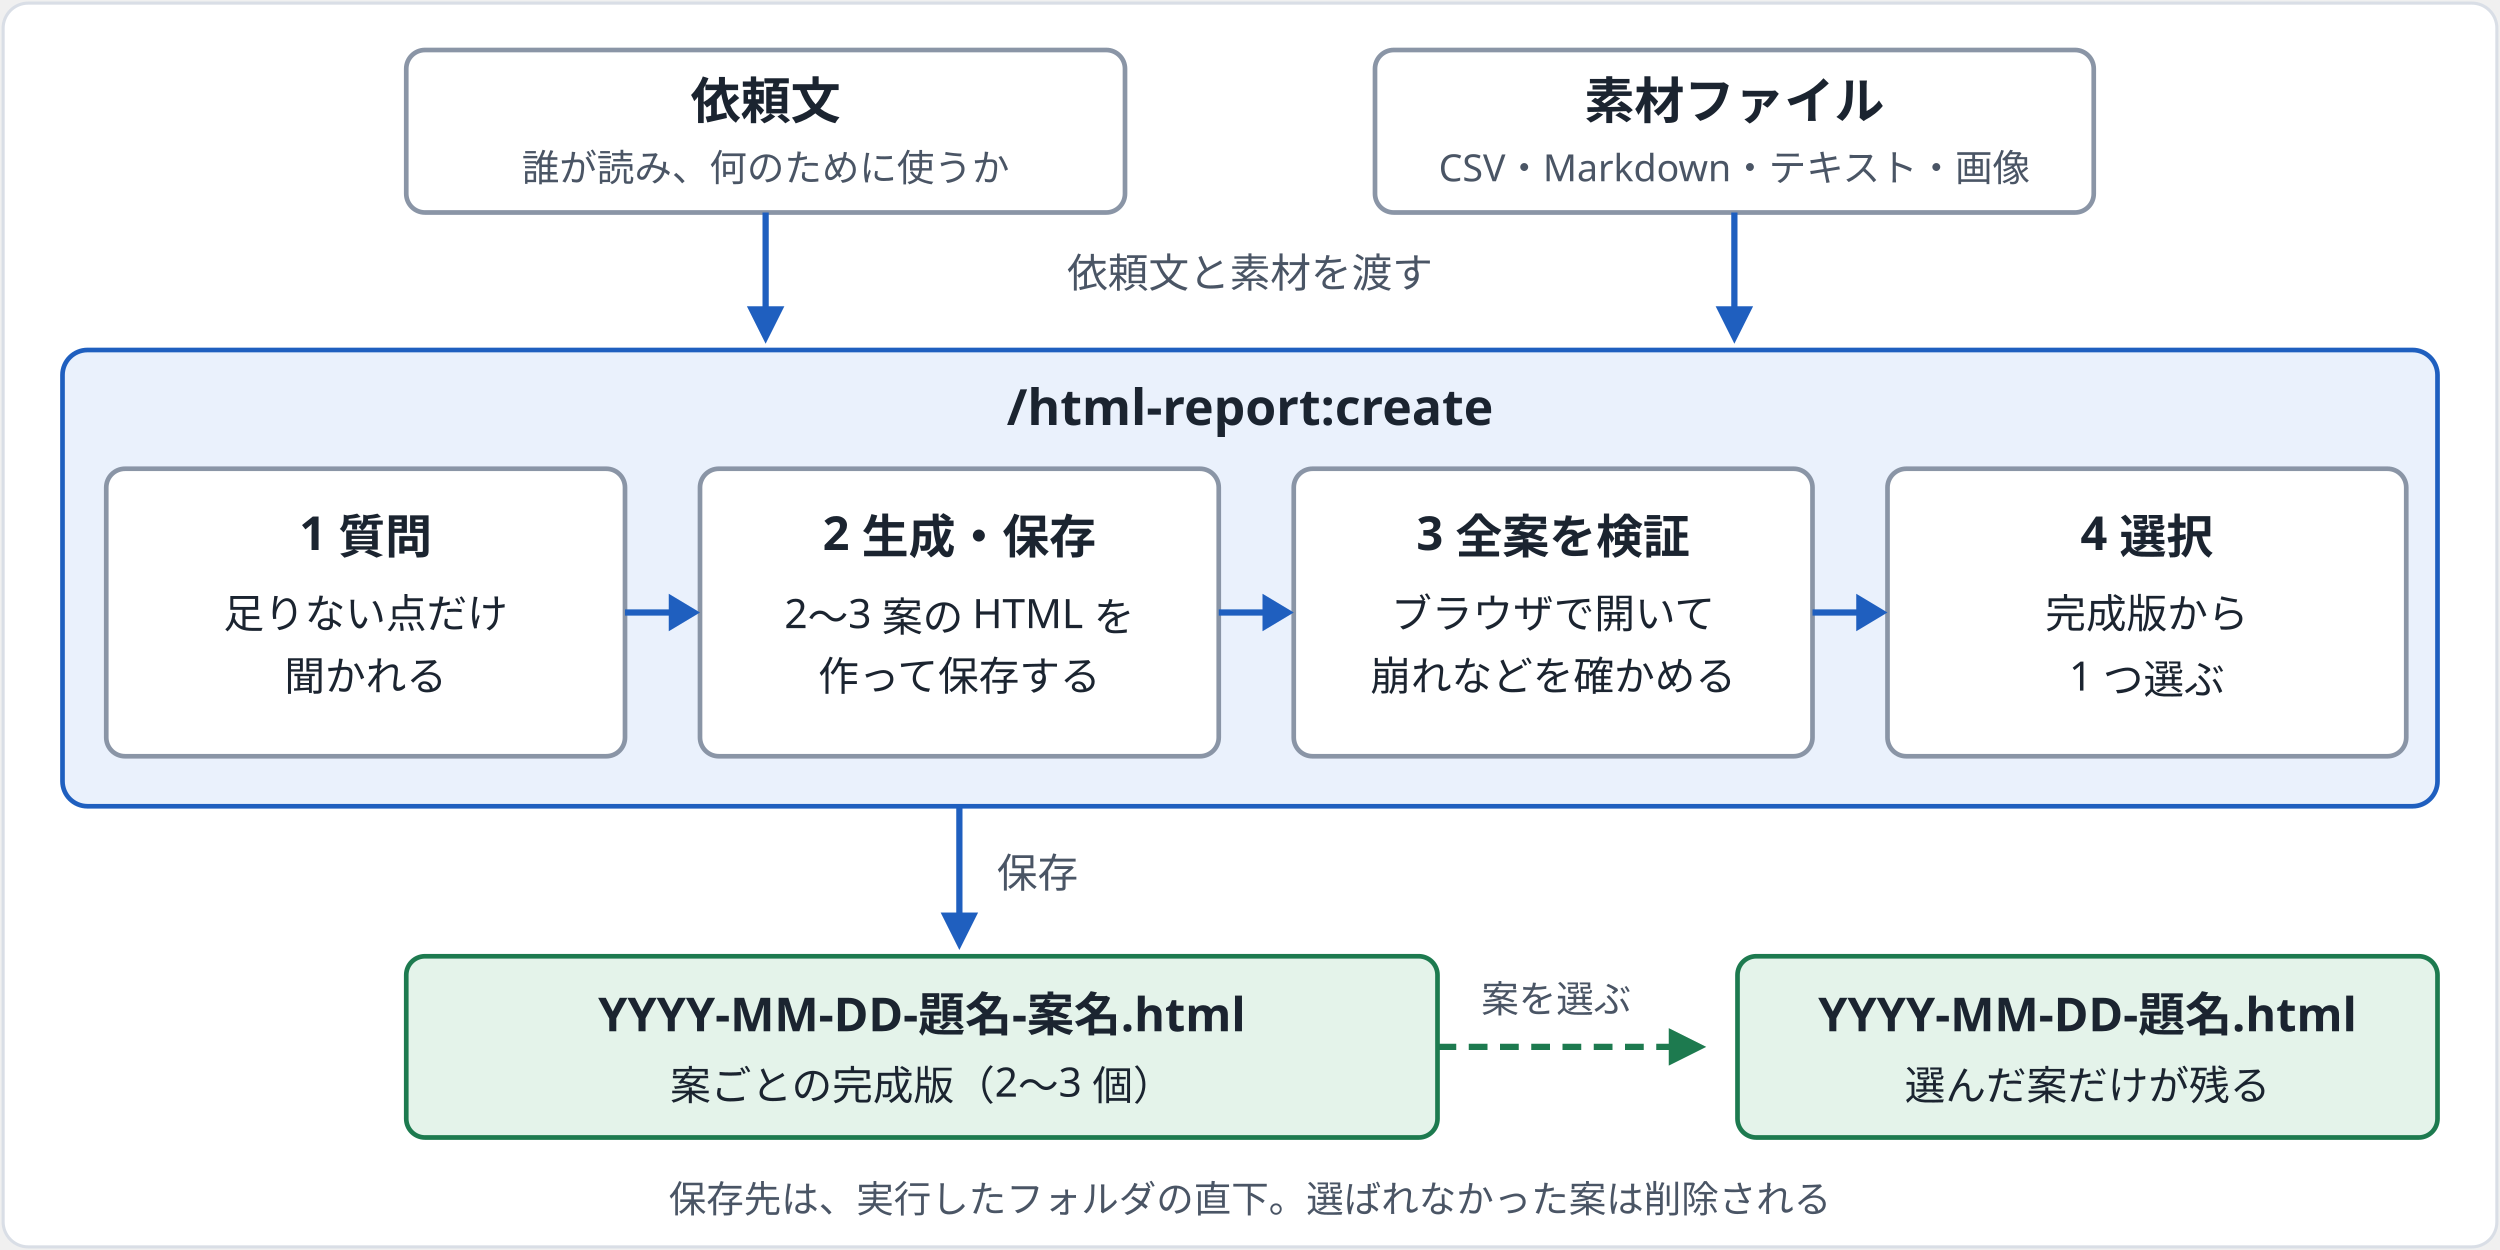
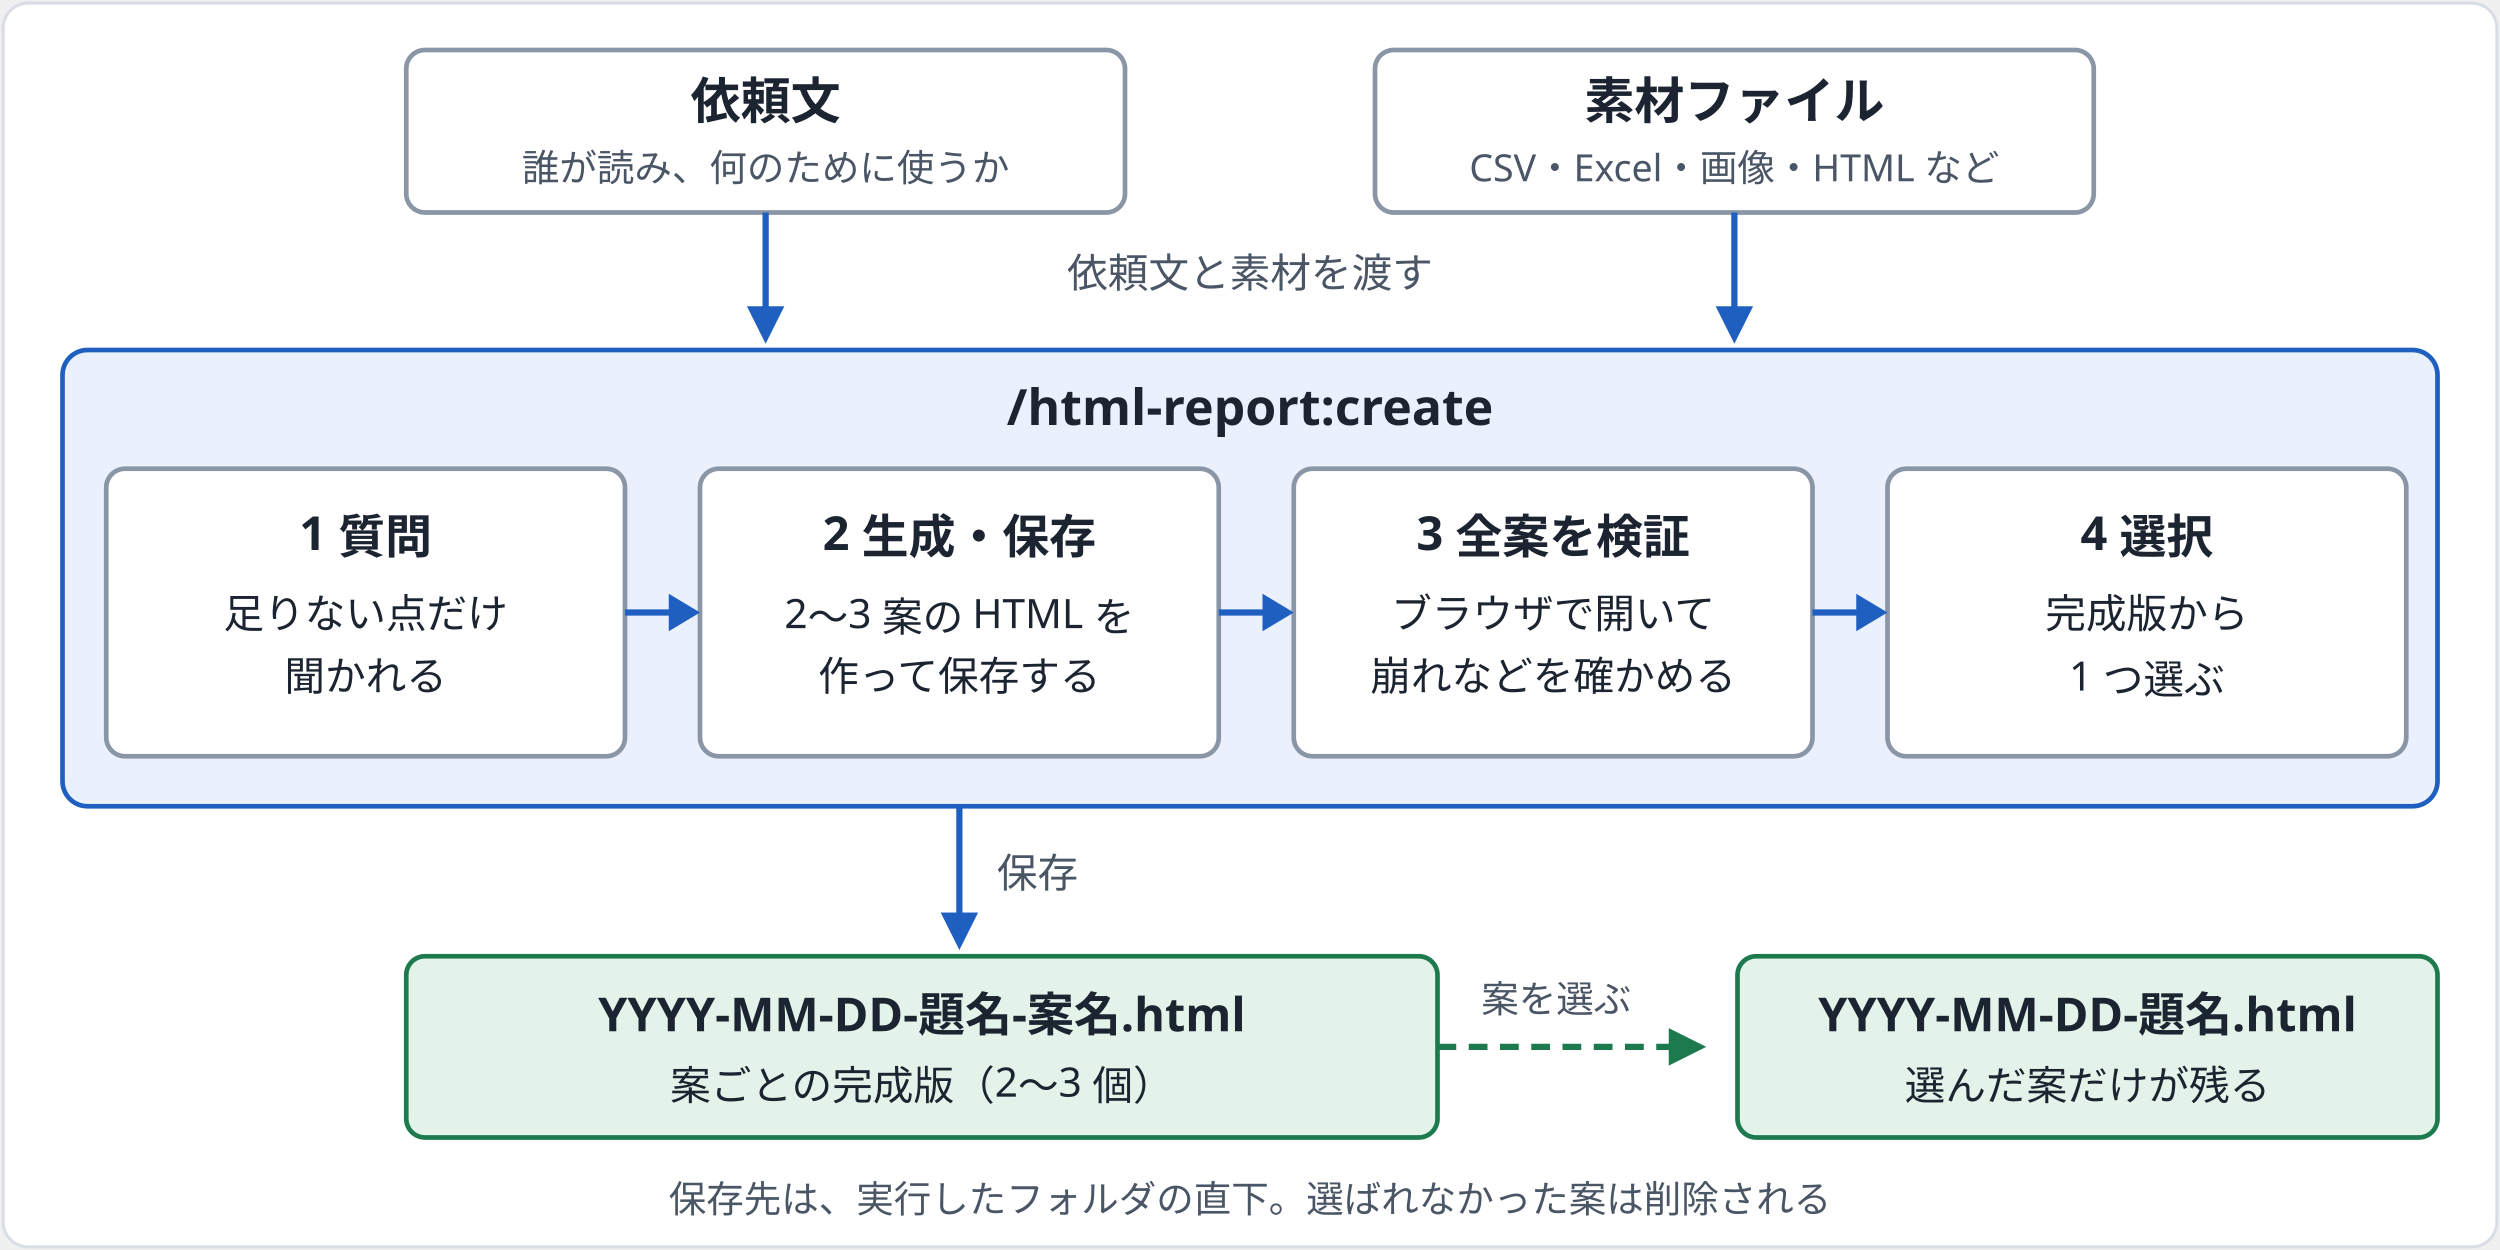
<svg xmlns="http://www.w3.org/2000/svg" viewBox="0 0 800 400" role="img" aria-labelledby="t d">
  <style>
    text { font-family: "Yu Gothic UI", "Hiragino Sans", "Noto Sans JP", Meiryo, sans-serif; fill: #1b2430; }
    .m { fill: #4a5565; }
    .box { fill: #ffffff; stroke: #8a95a6; stroke-width: 1.5; }
    .band { fill: #eaf1fc; stroke: #1f5fbf; stroke-width: 1.5; }
    .out { fill: #e4f3ea; stroke: #1d7a4f; stroke-width: 1.5; }
    .ln { stroke: #1f5fbf; stroke-width: 2; fill: none; }
    .dash { stroke: #1d7a4f; stroke-width: 2; fill: none; stroke-dasharray: 6 4; }
    .ah { fill: #1f5fbf; }
    .ag { fill: #1d7a4f; }
  </style>
  <rect x="1" y="1" width="798" height="398" rx="8" fill="#ffffff" stroke="#d9dee6" />
  <rect class="box" x="130" y="16" width="230" height="52" rx="6" />
  <text x="245" y="38" text-anchor="middle" font-size="16" font-weight="700">依頼文</text>
  <text x="245" y="58" text-anchor="middle" font-size="12" class="m">誰が読み、何のために使うか</text>
  <rect class="box" x="440" y="16" width="230" height="52" rx="6" />
  <text x="555" y="38" text-anchor="middle" font-size="16" font-weight="700">素材ファイル</text>
-   <text x="555" y="58" text-anchor="middle" font-size="12" class="m">CSV・Markdown・テキスト・画像</text>
+   <text x="555" y="58" text-anchor="middle" font-size="12" class="m">CSV・Excel・画像・HTML など</text>
  <path class="ln" d="M245 68 V100 M555 68 V100" />
  <polygon class="ah" points="239,98 245,110 251,98" />
  <polygon class="ah" points="549,98 555,110 561,98" />
  <text x="400" y="92" text-anchor="middle" font-size="13" class="m">依頼文と素材を渡す</text>
  <rect class="band" x="20" y="112" width="760" height="146" rx="8" />
  <text x="400" y="136" text-anchor="middle" font-size="16" font-weight="700">/html-report:create</text>
  <rect class="box" x="34" y="150" width="166" height="92" rx="6" />
  <text x="117" y="176" text-anchor="middle" font-size="15" font-weight="700">1 質問</text>
  <text x="117" y="201" text-anchor="middle" font-size="13">足りない点だけ</text>
  <text x="117" y="221" text-anchor="middle" font-size="13">聞かれる</text>
  <rect class="box" x="224" y="150" width="166" height="92" rx="6" />
  <text x="307" y="176" text-anchor="middle" font-size="15" font-weight="700">2 生成・保存</text>
  <text x="307" y="201" text-anchor="middle" font-size="13">2〜3 案の HTML を</text>
  <text x="307" y="221" text-anchor="middle" font-size="13">作って保存する</text>
  <rect class="box" x="414" y="150" width="166" height="92" rx="6" />
  <text x="497" y="176" text-anchor="middle" font-size="15" font-weight="700">3 全案を検証</text>
  <text x="497" y="201" text-anchor="middle" font-size="13">ブラウザで開いて</text>
  <text x="497" y="221" text-anchor="middle" font-size="13">崩れなどを確かめる</text>
  <rect class="box" x="604" y="150" width="166" height="92" rx="6" />
  <text x="687" y="176" text-anchor="middle" font-size="15" font-weight="700">4 選択</text>
  <text x="687" y="201" text-anchor="middle" font-size="13">完成版から</text>
  <text x="687" y="221" text-anchor="middle" font-size="13">1 つ選ぶ</text>
  <path class="ln" d="M200 196 H216 M390 196 H406 M580 196 H596" />
  <polygon class="ah" points="214,190 224,196 214,202" />
  <polygon class="ah" points="404,190 414,196 404,202" />
  <polygon class="ah" points="594,190 604,196 594,202" />
  <path class="ln" d="M307 258 V296" />
  <polygon class="ah" points="301,292 307,304 313,292" />
  <text x="319" y="284" font-size="13" class="m">保存</text>
  <rect class="out" x="130" y="306" width="330" height="58" rx="6" />
  <text x="295" y="330" text-anchor="middle" font-size="15" font-weight="700">YYYY-MM-DD-題名-案名.html</text>
  <text x="295" y="352" text-anchor="middle" font-size="13">案ごとの完成版（2〜3 個）</text>
  <path class="dash" d="M460 335 H536" />
  <polygon class="ag" points="534,329 546,335 534,341" />
  <text x="498" y="324" text-anchor="middle" font-size="12" class="m">案を選ぶ</text>
  <rect class="out" x="556" y="306" width="224" height="58" rx="6" />
  <text x="668" y="330" text-anchor="middle" font-size="15" font-weight="700">YYYY-MM-DD-題名.html</text>
  <text x="668" y="352" text-anchor="middle" font-size="13">選んだ案だけが残る</text>
  <text x="400" y="388" text-anchor="middle" font-size="12" class="m">保存先は、実行したフォルダの直下。選ばれなかった案は削除される</text>
</svg>
